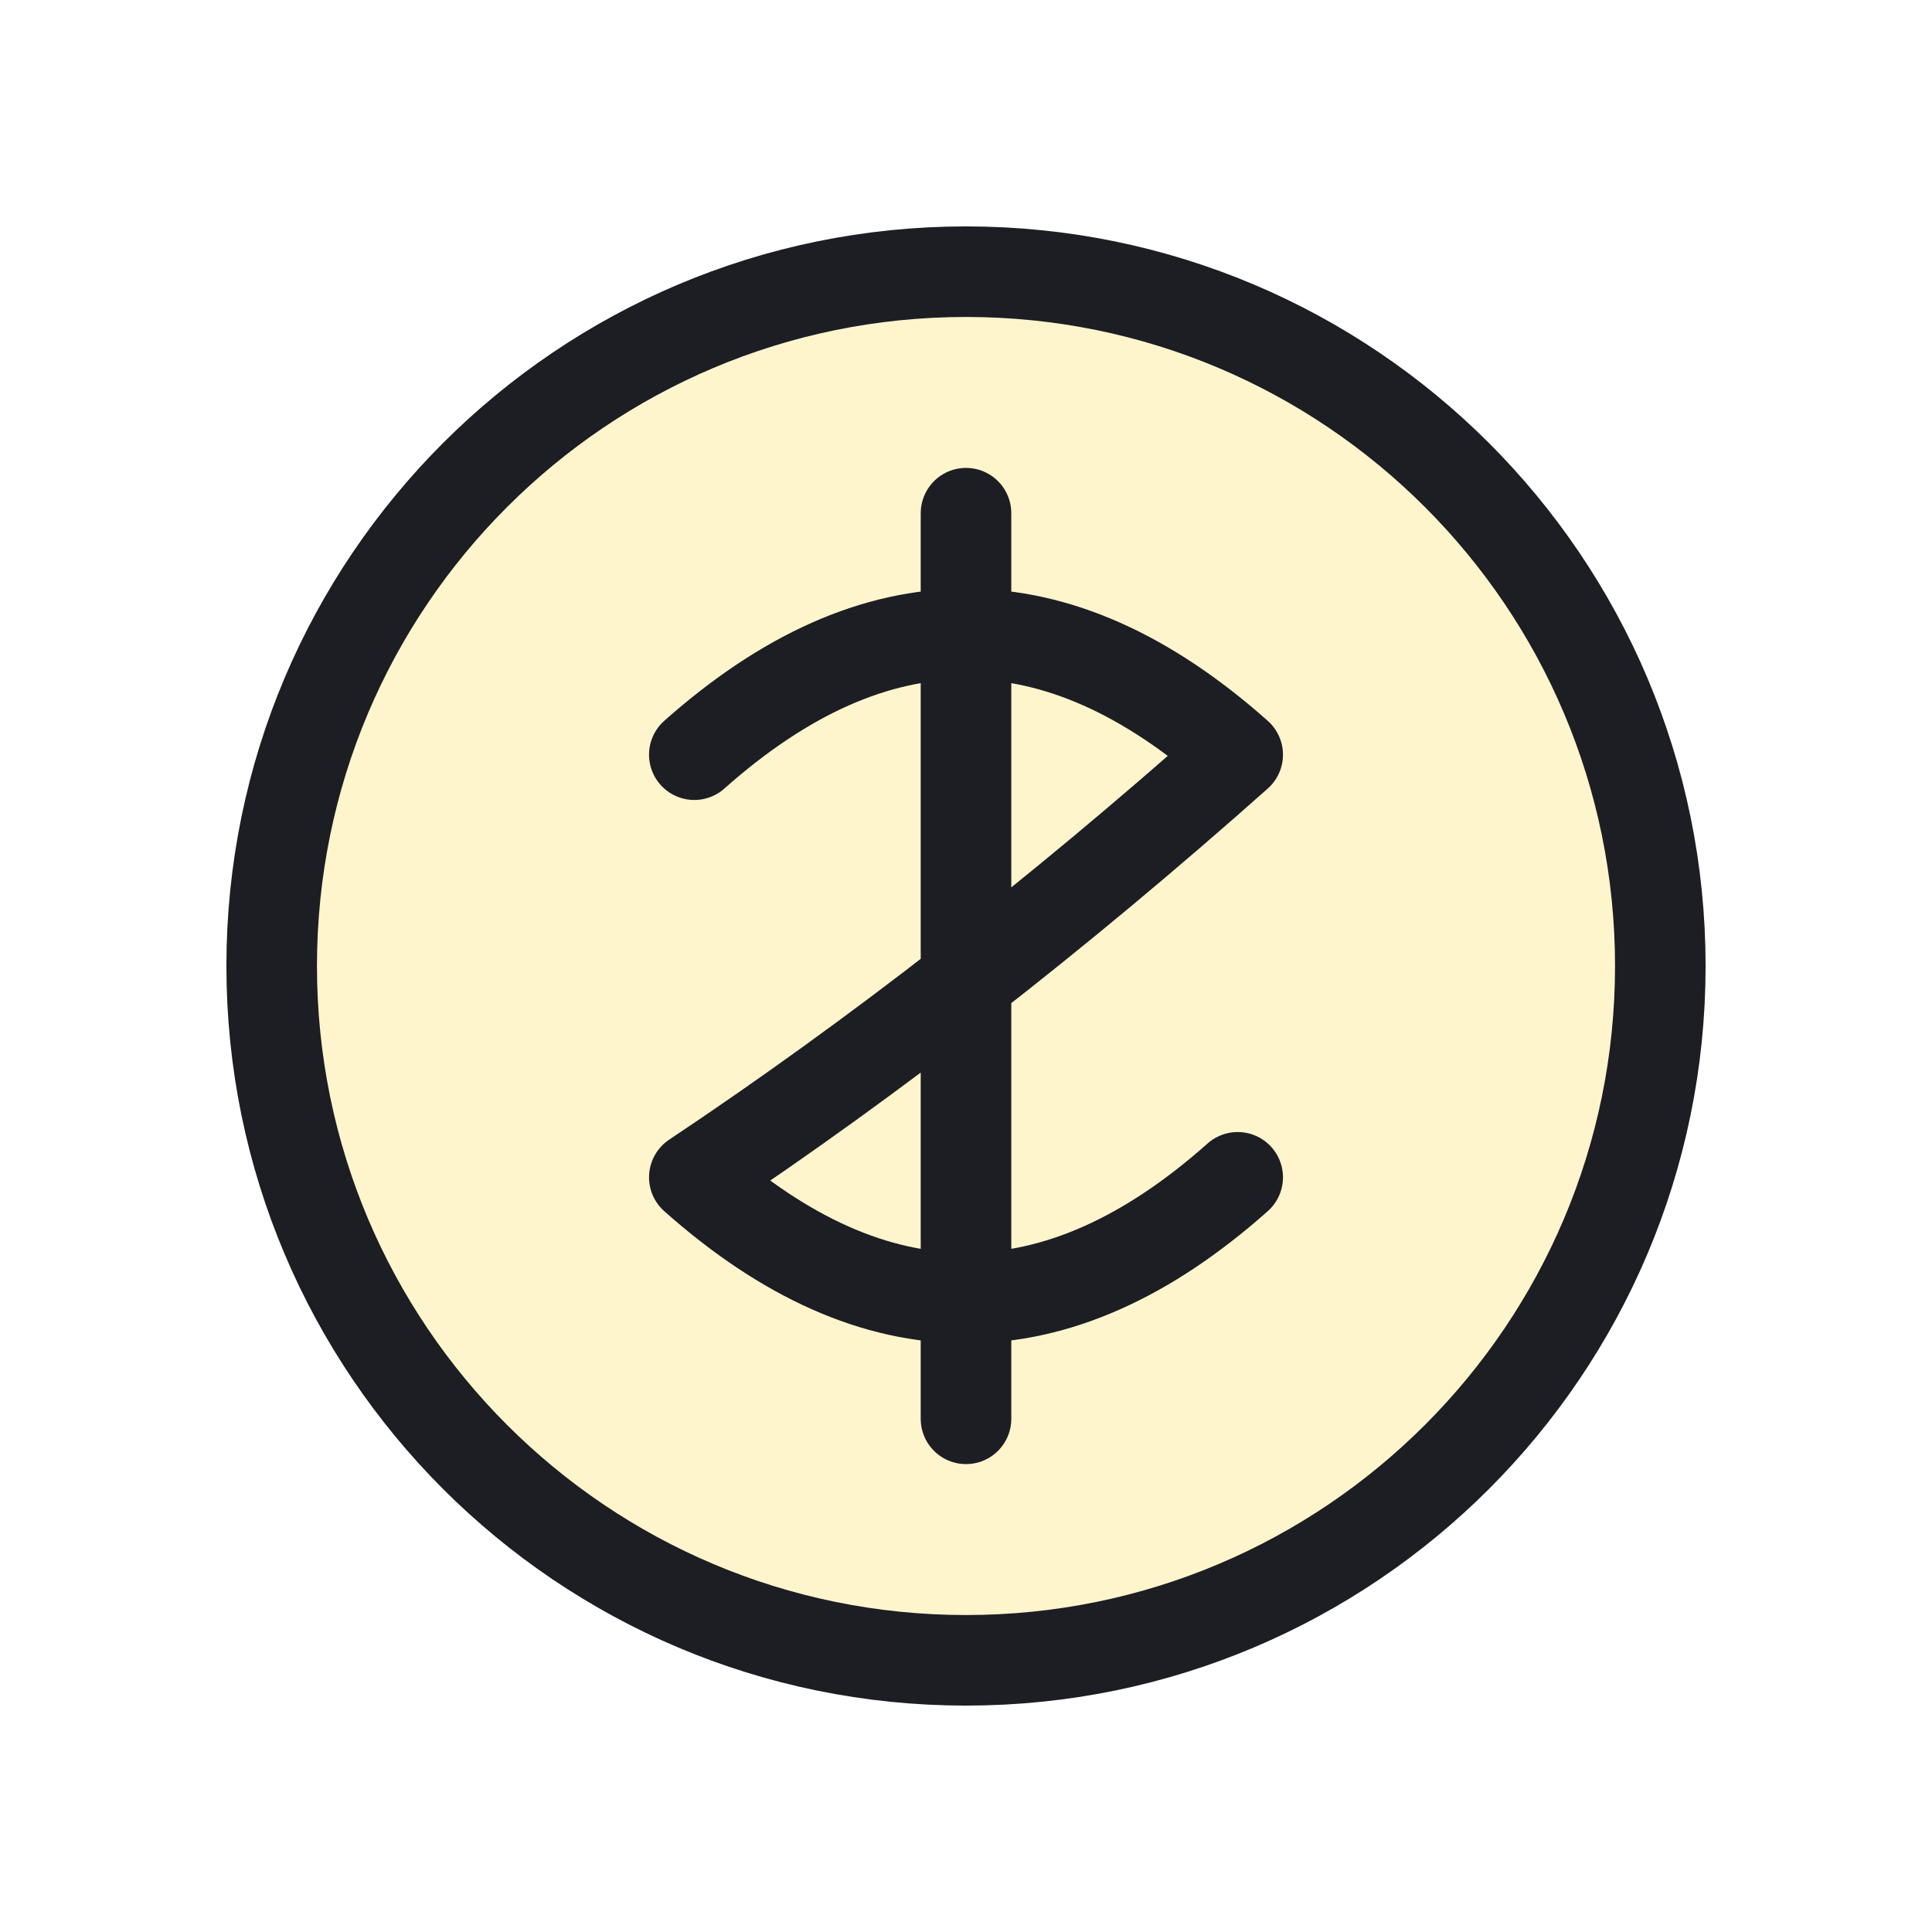
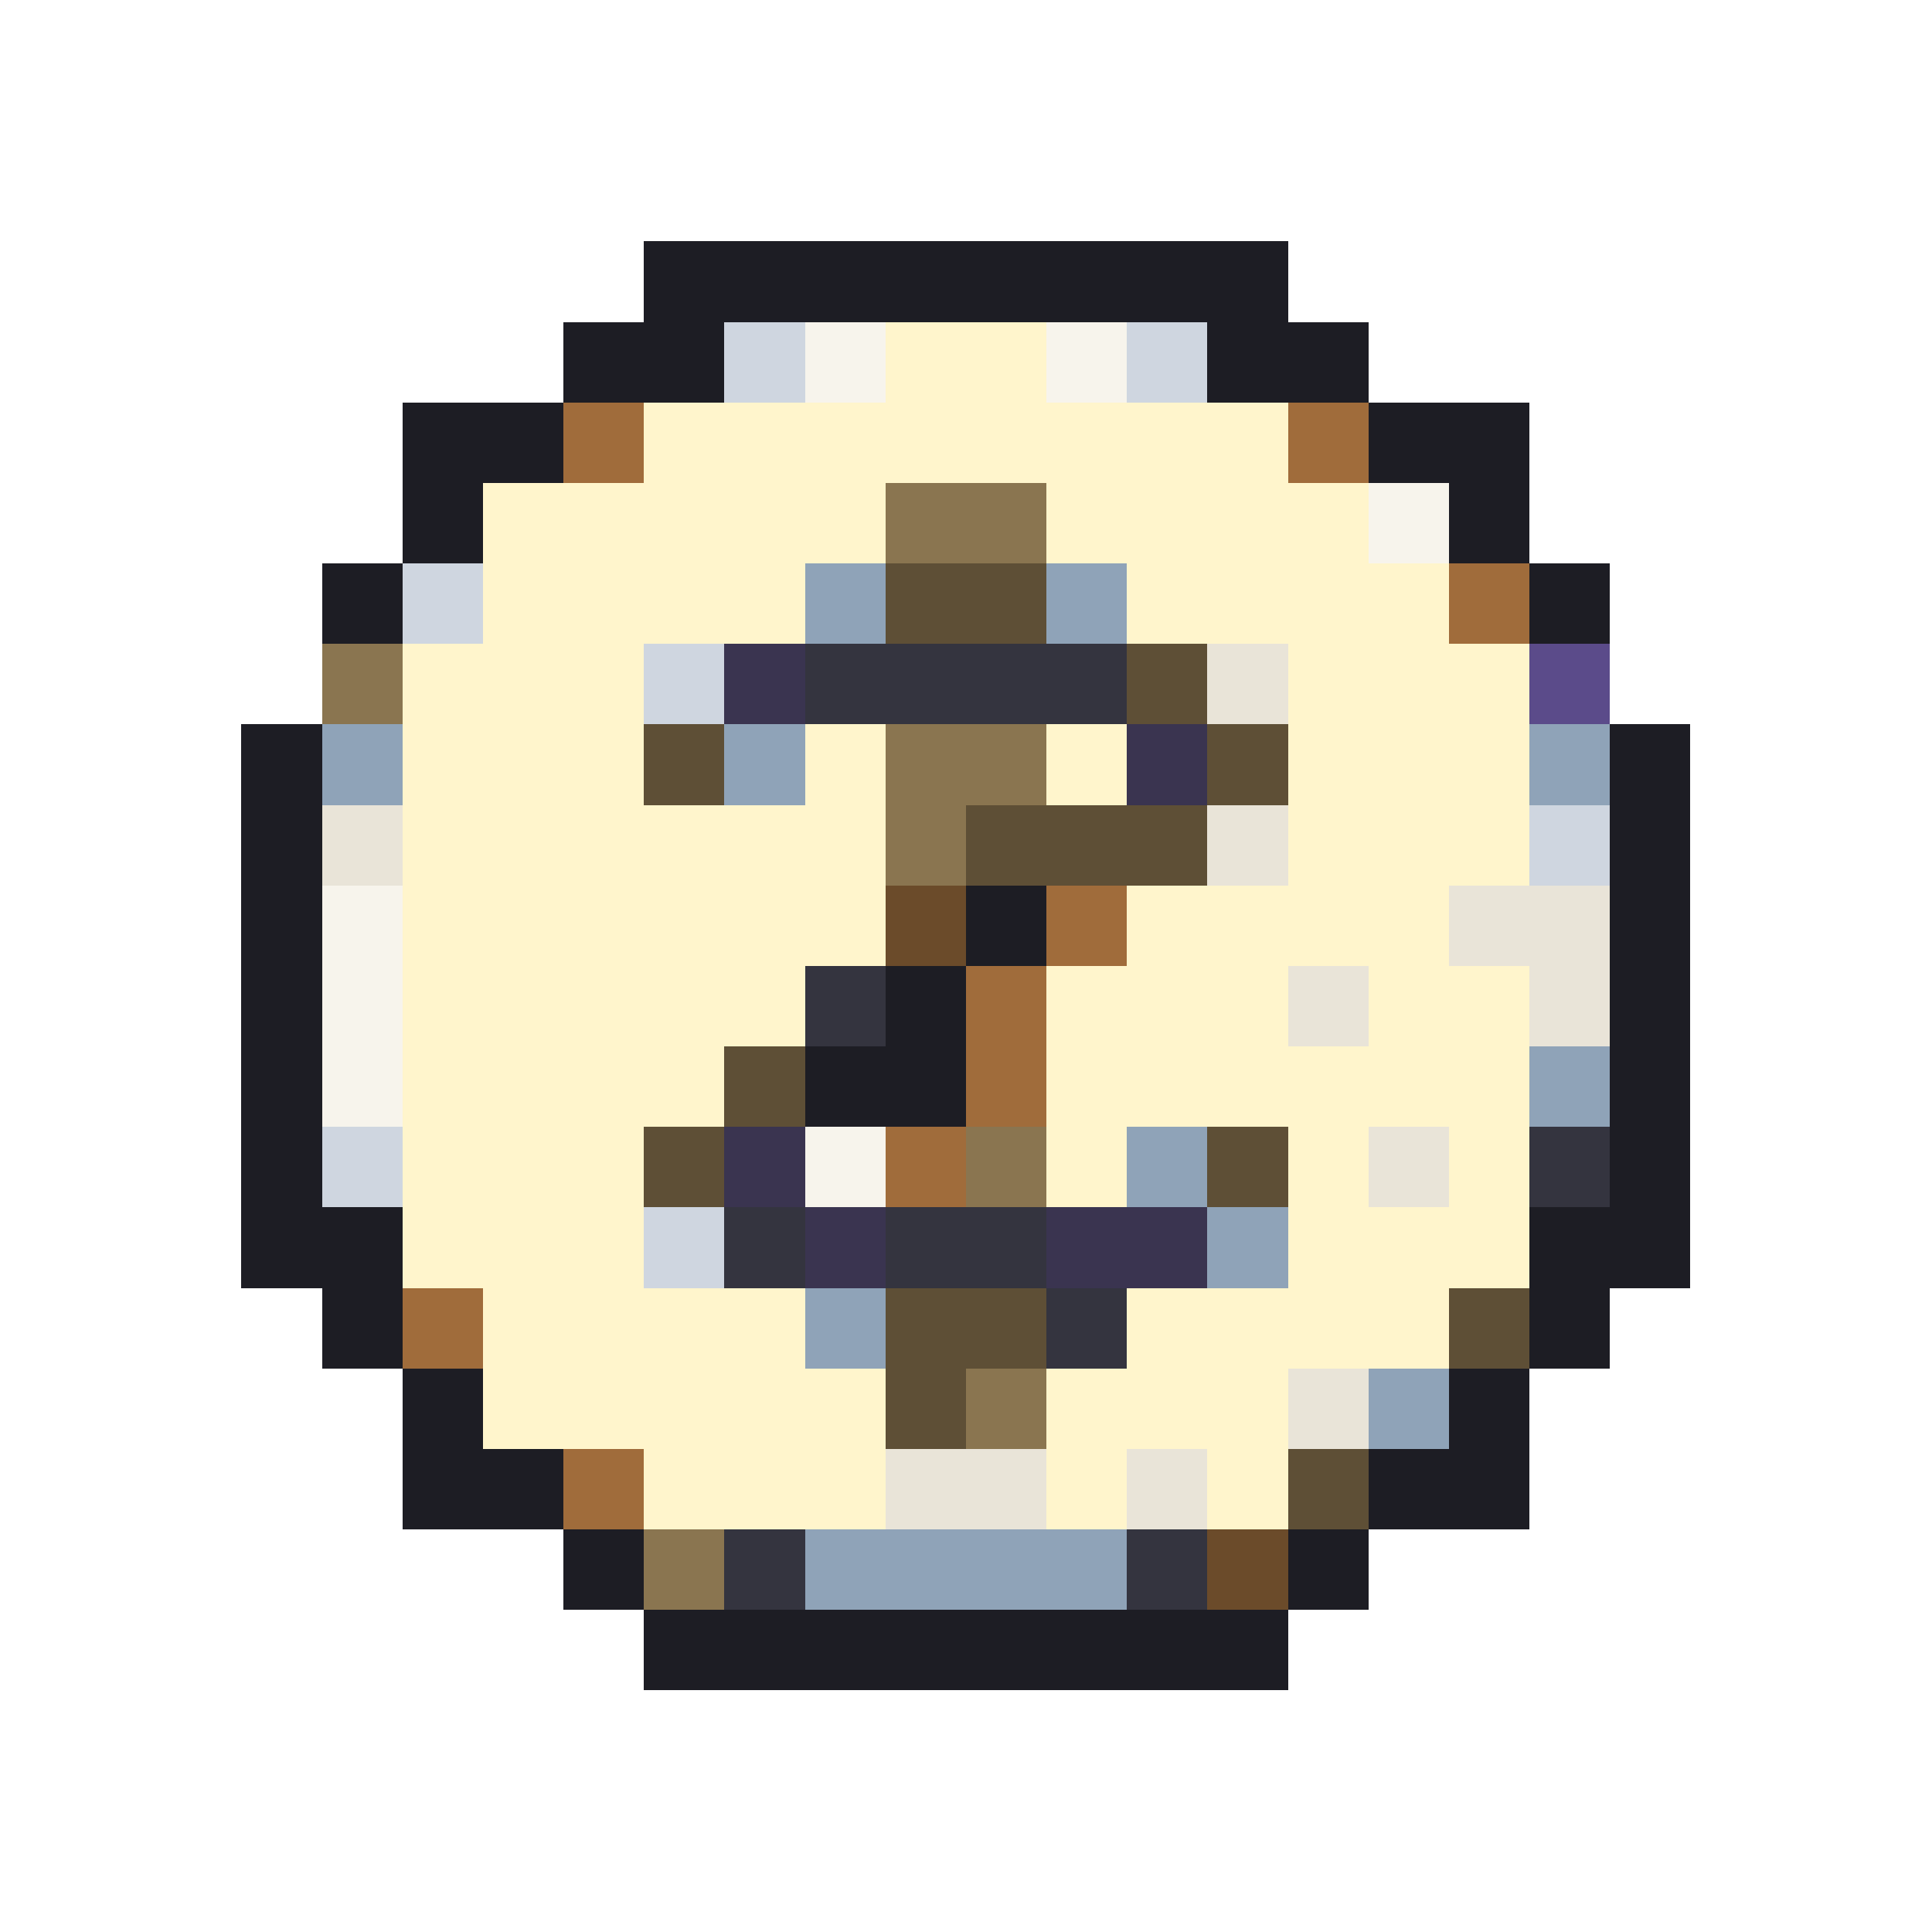
- <svg xmlns="http://www.w3.org/2000/svg" viewBox="0 0 64 64" width="64" height="64">
-   <g stroke="#1d1d24" stroke-width="3" stroke-linejoin="round" stroke-linecap="round">
-     <circle cx="32" cy="32" r="23" fill="#fff5cc" />
-     <path d="M32 17v30m-9-22q9-8 18 0-9 8-18 14 9 8 18 0" fill="none" />
-   </g>
+ <svg xmlns="http://www.w3.org/2000/svg" viewBox="0 0 24 24" width="64" height="64" shape-rendering="crispEdges">
+   <path fill="#1d1d24" d="M8 3h8v1H8ZM7 4h2v1H7ZM15 4h2v1H15ZM5 5h2v1H5ZM17 5h2v1H17ZM5 6h1v1H5ZM18 6h1v1H18ZM4 7h1v1H4ZM19 7h1v1H19ZM3 9h1v1H3ZM20 9h1v1H20ZM3 10h1v1H3ZM20 10h1v1H20ZM3 11h1v1H3ZM12 11h1v1H12ZM20 11h1v1H20ZM3 12h1v1H3ZM11 12h1v1H11ZM20 12h1v1H20ZM3 13h1v1H3ZM10 13h2v1H10ZM20 13h1v1H20ZM3 14h1v1H3ZM20 14h1v1H20ZM3 15h2v1H3ZM19 15h2v1H19ZM4 16h1v1H4ZM19 16h1v1H19ZM5 17h1v1H5ZM18 17h1v1H18ZM5 18h2v1H5ZM17 18h2v1H17ZM7 19h1v1H7ZM16 19h1v1H16ZM8 20h8v1H8Z" />
+   <path fill="#cfd6e0" d="M9 4h1v1H9ZM14 4h1v1H14ZM5 7h1v1H5ZM8 8h1v1H8ZM19 10h1v1H19ZM4 14h1v1H4ZM8 15h1v1H8Z" />
+   <path fill="#f7f4ec" d="M10 4h1v1H10ZM13 4h1v1H13ZM17 6h1v1H17ZM4 11h1v1H4ZM4 12h1v1H4ZM4 13h1v1H4ZM10 14h1v1H10Z" />
+   <path fill="#fff5cc" d="M11 4h2v1H11ZM8 5h8v1H8ZM6 6h5v1H6ZM13 6h4v1H13ZM6 7h4v1H6ZM14 7h4v1H14ZM5 8h3v1H5ZM16 8h3v1H16ZM5 9h3v1H5ZM10 9h1v1H10ZM13 9h1v1H13ZM16 9h3v1H16ZM5 10h6v1H5ZM16 10h3v1H16ZM5 11h6v1H5ZM14 11h4v1H14ZM5 12h5v1H5ZM13 12h3v1H13ZM17 12h2v1H17ZM5 13h4v1H5ZM13 13h6v1H13ZM5 14h3v1H5ZM13 14h1v1H13ZM16 14h1v1H16ZM18 14h1v1H18ZM5 15h3v1H5ZM16 15h3v1H16ZM6 16h4v1H6ZM14 16h4v1H14ZM6 17h5v1H6ZM13 17h3v1H13ZM8 18h3v1H8ZM13 18h1v1H13ZM15 18h1v1H15Z" />
+   <path fill="#a06c3b" d="M7 5h1v1H7ZM16 5h1v1H16ZM18 7h1v1H18ZM13 11h1v1H13ZM12 12h1v1H12ZM12 13h1v1H12ZM11 14h1v1H11ZM5 16h1v1H5ZM7 18h1v1H7Z" />
+   <path fill="#8a7550" d="M11 6h2v1H11ZM4 8h1v1H4ZM11 9h2v1H11ZM11 10h1v1H11ZM12 14h1v1H12ZM12 17h1v1H12ZM8 19h1v1H8Z" />
+   <path fill="#8fa3b8" d="M10 7h1v1H10ZM13 7h1v1H13ZM4 9h1v1H4ZM9 9h1v1H9ZM19 9h1v1H19ZM19 13h1v1H19ZM14 14h1v1H14ZM15 15h1v1H15ZM10 16h1v1H10ZM17 17h1v1H17ZM10 19h4v1H10Z" />
+   <path fill="#5e4f36" d="M11 7h2v1H11ZM14 8h1v1H14ZM8 9h1v1H8ZM15 9h1v1H15ZM12 10h3v1H12ZM9 13h1v1H9ZM8 14h1v1H8ZM15 14h1v1H15ZM11 16h2v1H11ZM18 16h1v1H18ZM11 17h1v1H11ZM16 18h1v1H16Z" />
+   <path fill="#3a3450" d="M9 8h1v1H9ZM14 9h1v1H14ZM9 14h1v1H9ZM10 15h1v1H10ZM13 15h2v1H13Z" />
+   <path fill="#34343f" d="M10 8h4v1H10ZM10 12h1v1H10ZM19 14h1v1H19ZM9 15h1v1H9ZM11 15h2v1H11ZM13 16h1v1H13ZM9 19h1v1H9ZM14 19h1v1H14Z" />
+   <path fill="#e9e4d8" d="M15 8h1v1H15ZM4 10h1v1H4ZM15 10h1v1H15ZM18 11h2v1H18ZM16 12h1v1H16ZM19 12h1v1H19ZM17 14h1v1H17ZM16 17h1v1H16ZM11 18h2v1H11ZM14 18h1v1H14Z" />
+   <path fill="#5b4b8a" d="M19 8h1v1H19Z" />
+   <path fill="#6b4b2a" d="M11 11h1v1H11ZM15 19h1v1H15Z" />
</svg>
